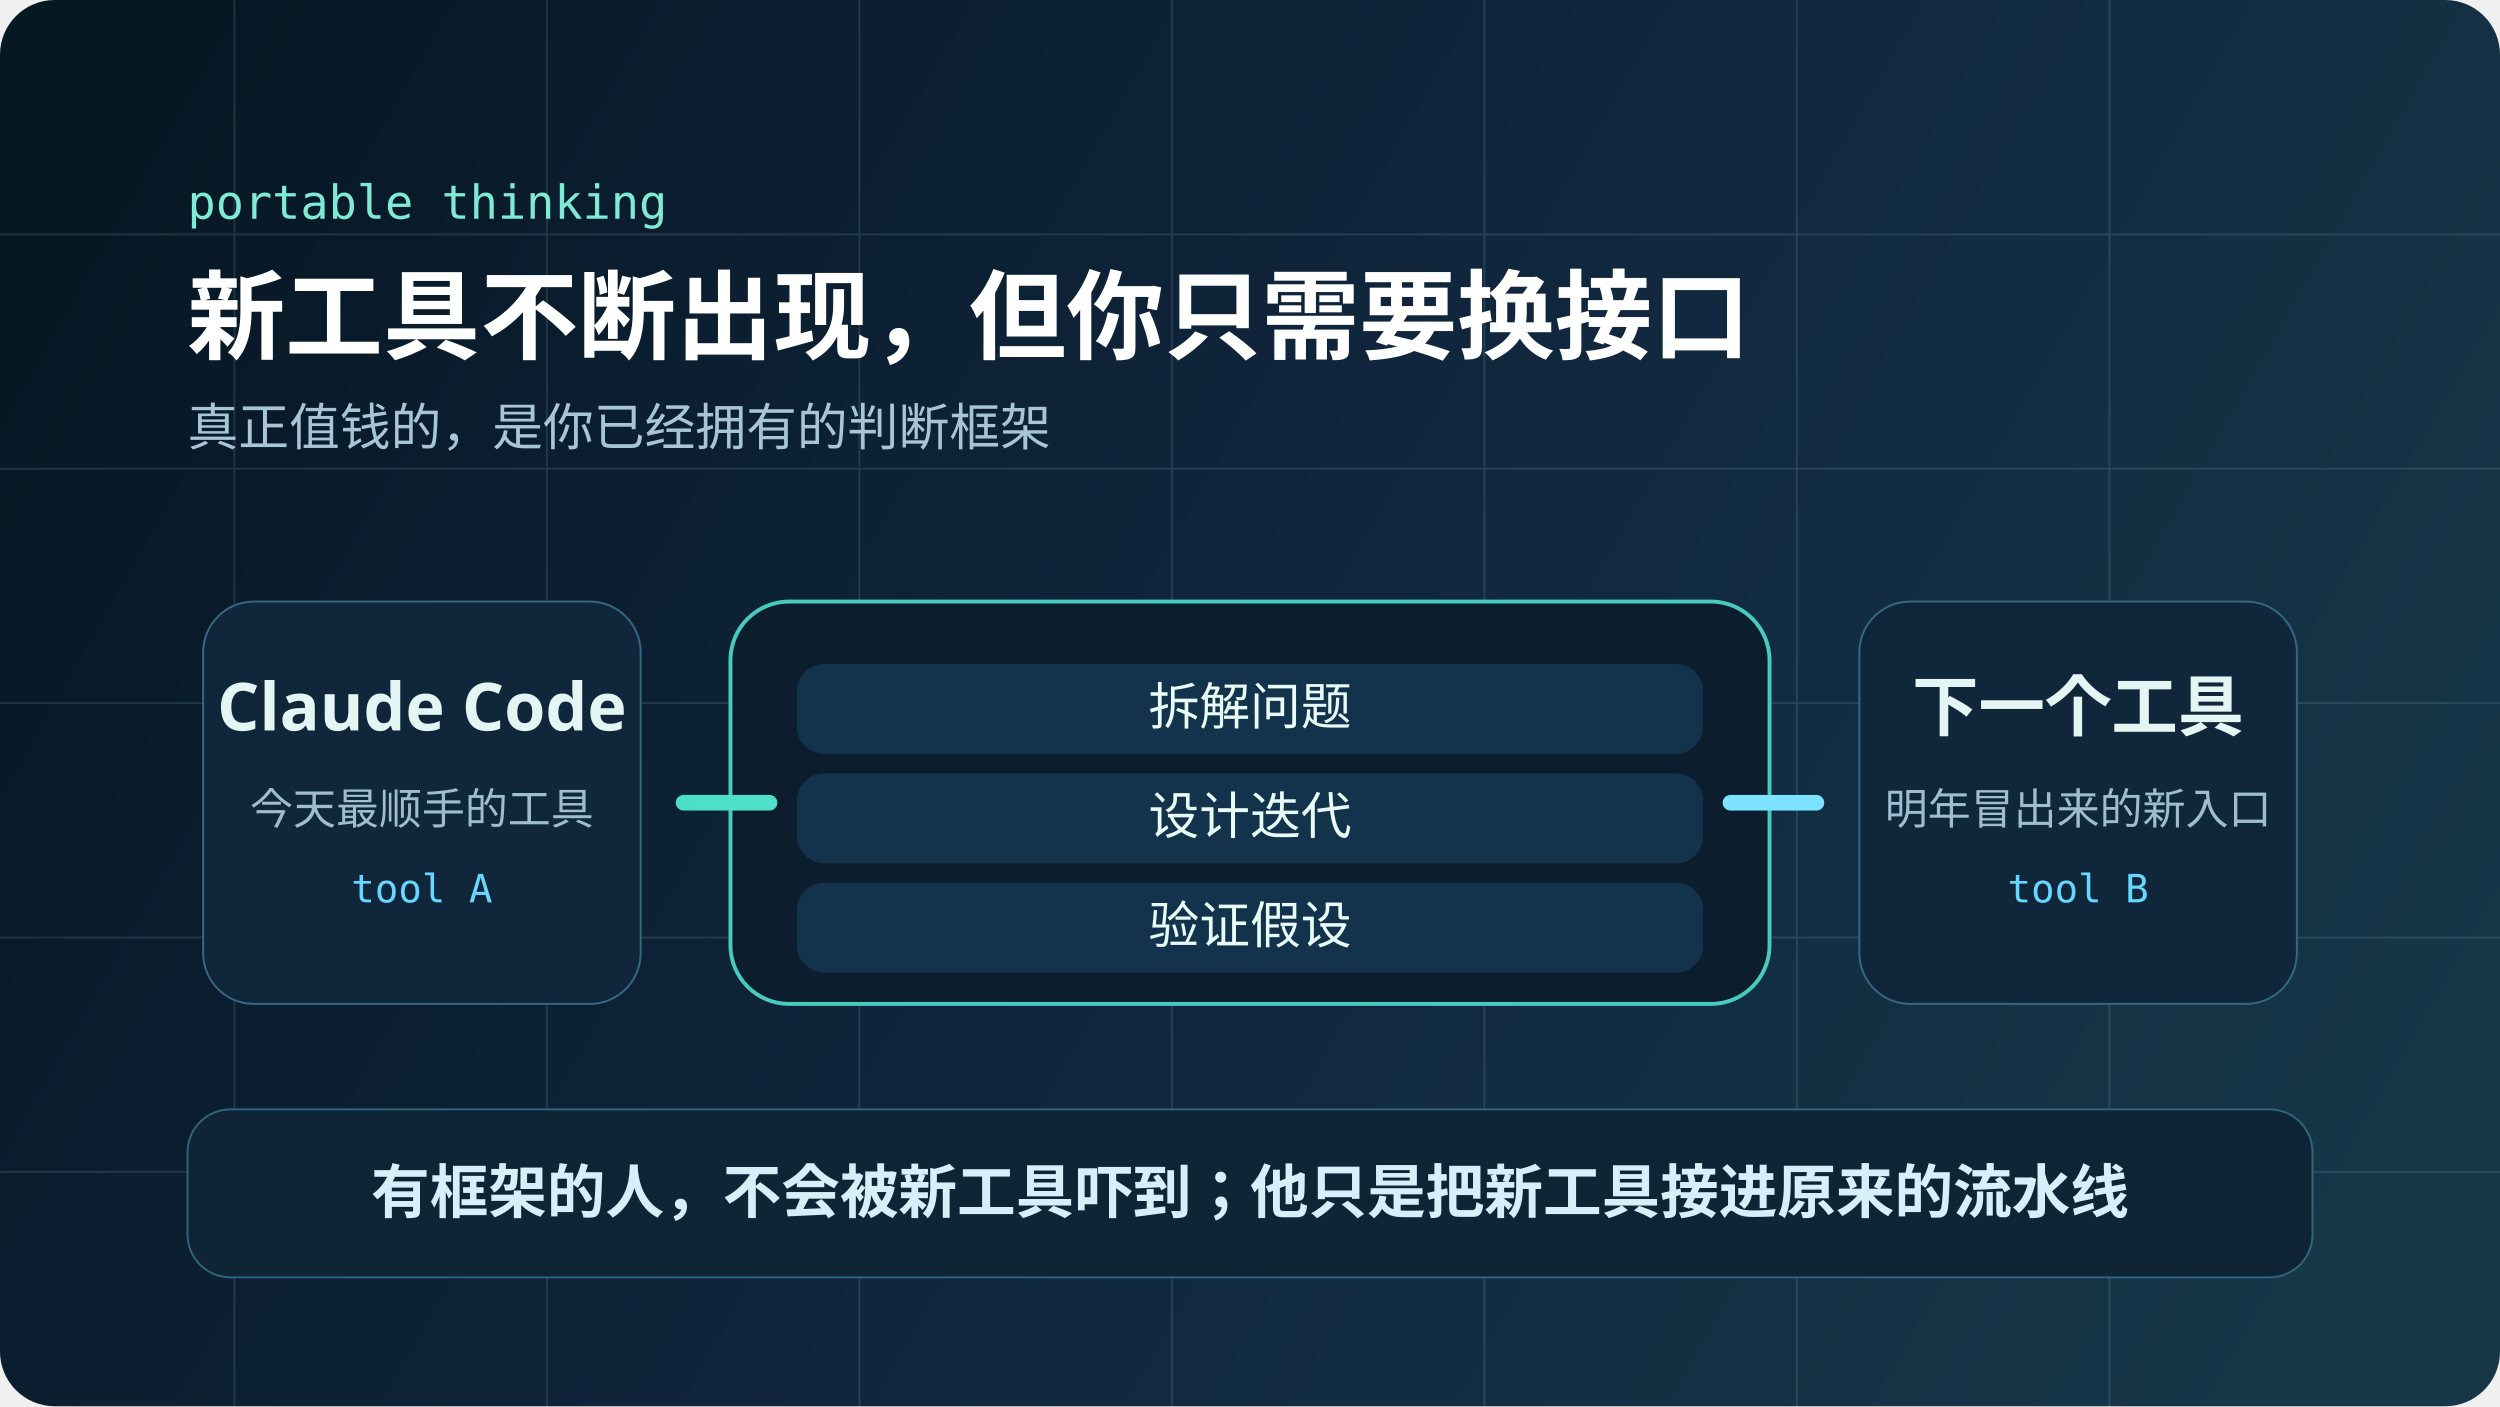
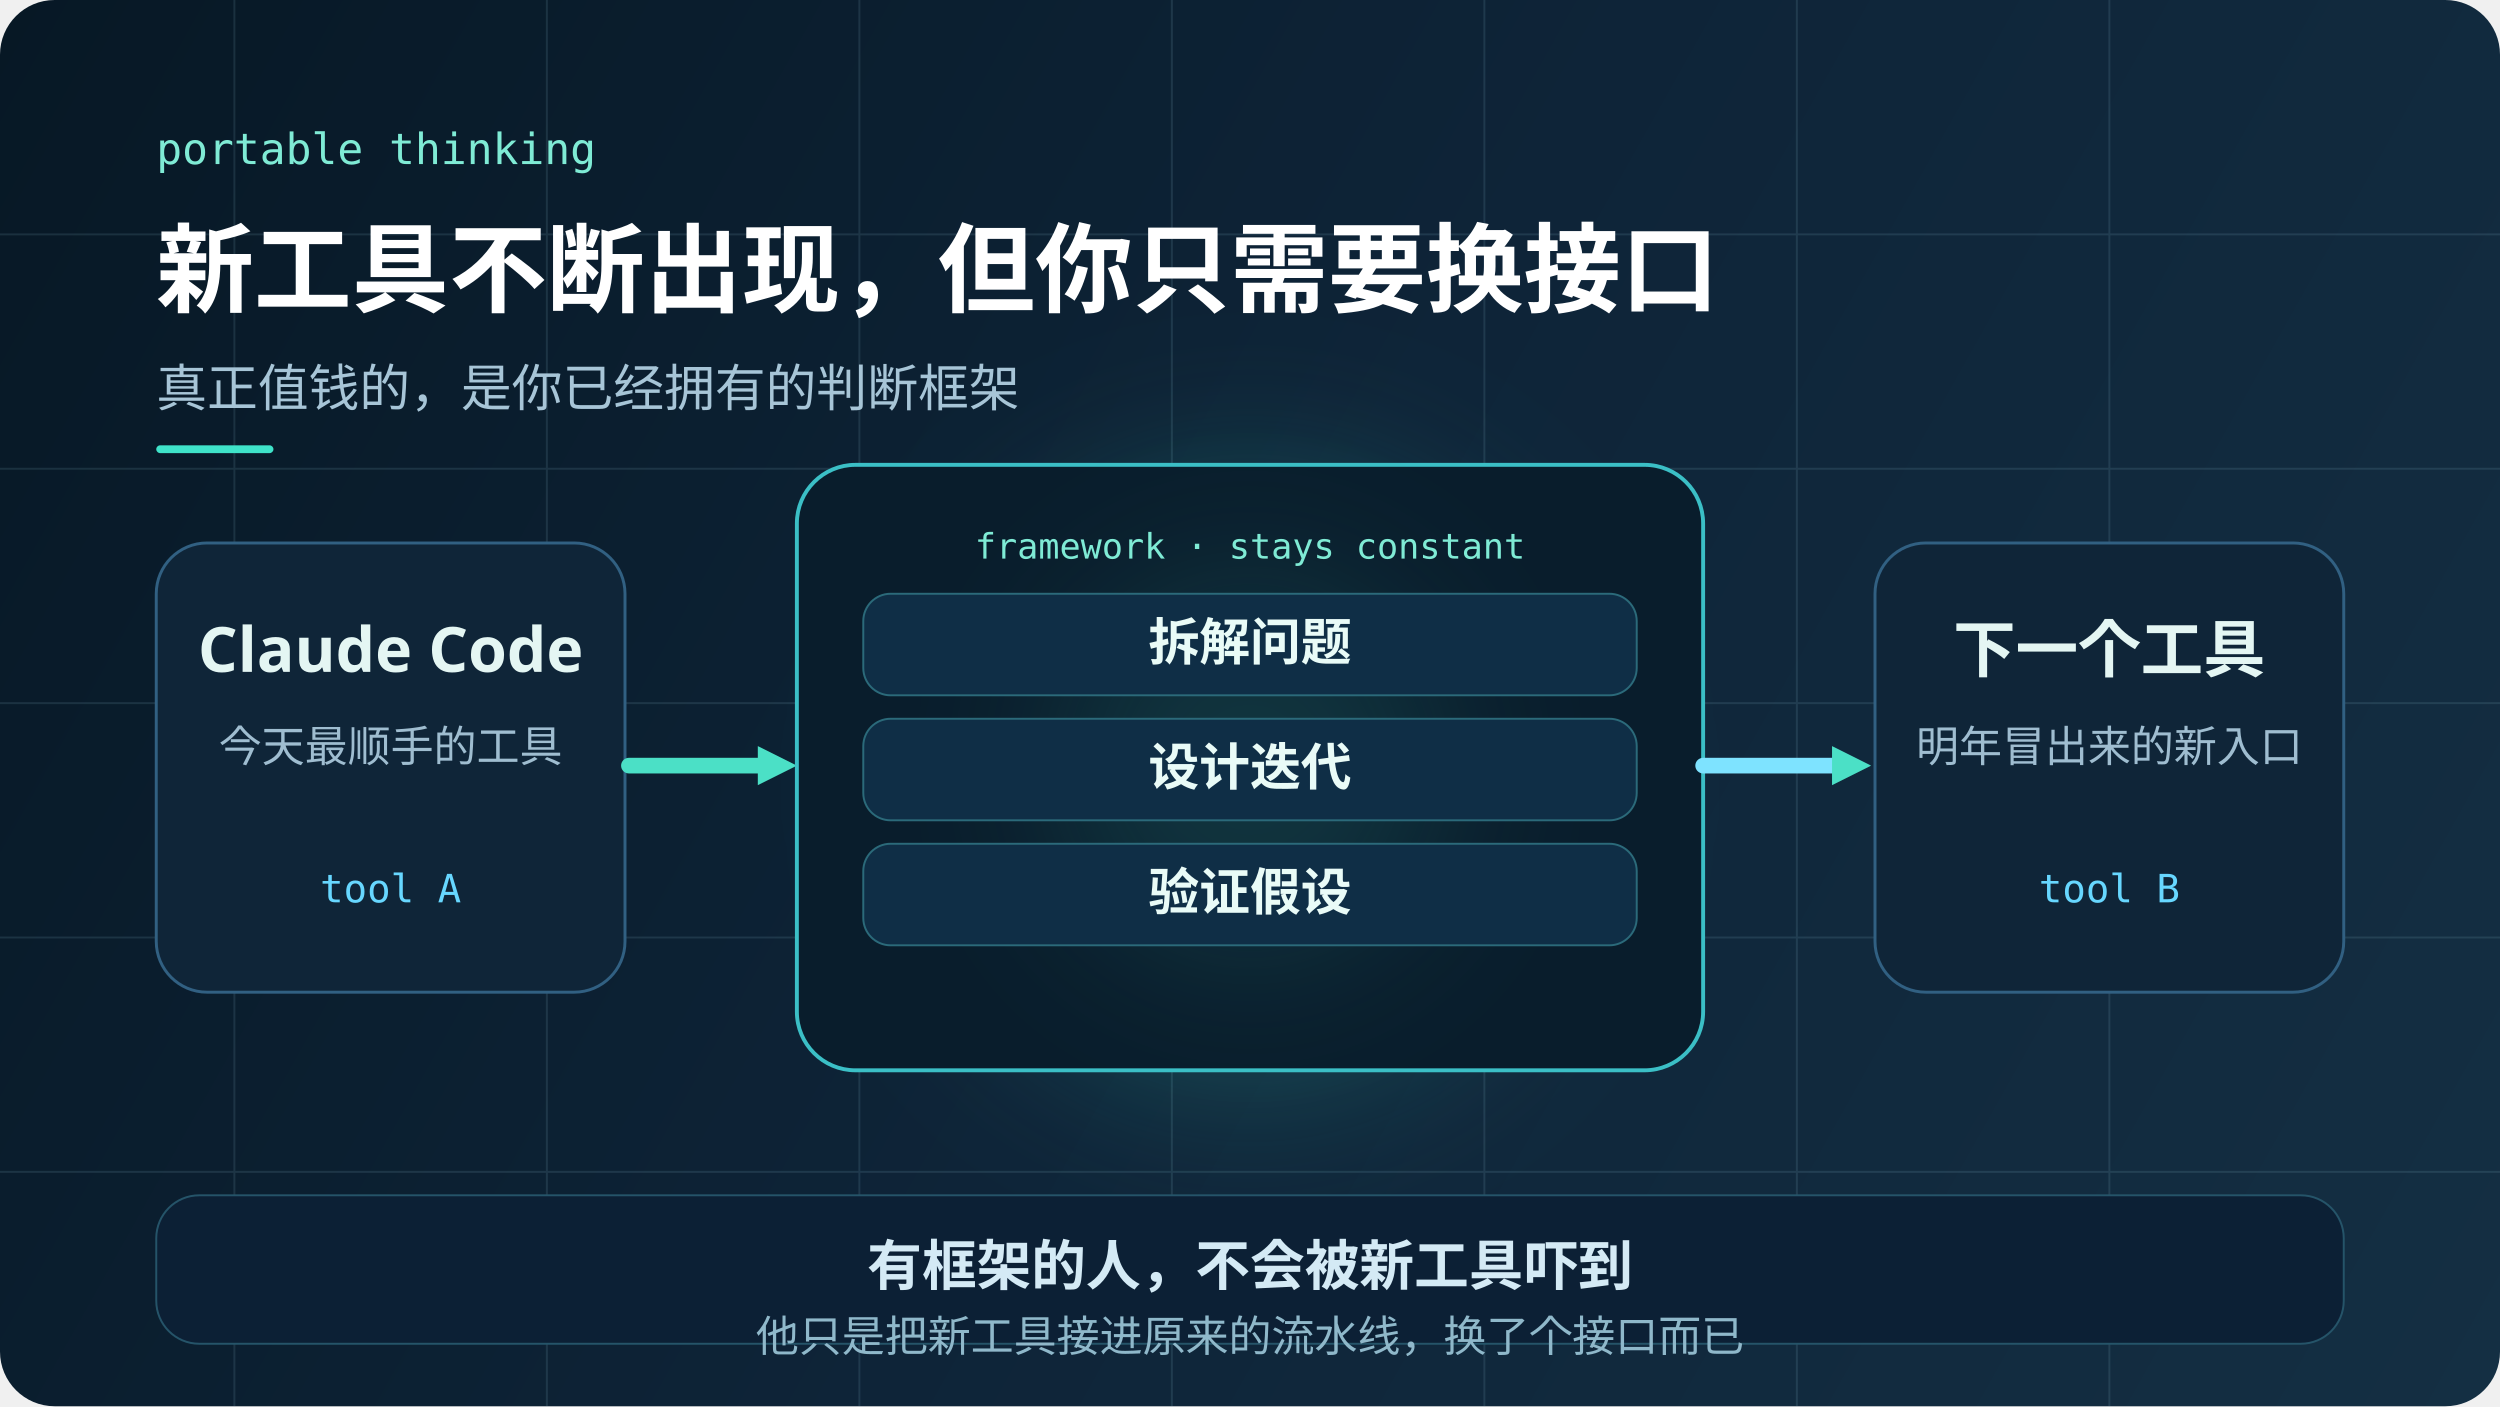
<svg xmlns="http://www.w3.org/2000/svg" width="1280" height="720" viewBox="0 0 1280 720" fill="none">
  <defs>
-     <linearGradient id="bg3" x1="84" y1="48" x2="1178" y2="670" gradientUnits="userSpaceOnUse">
+     <linearGradient id="bg3" x1="0" y1="0" x2="1280" y2="720" gradientUnits="userSpaceOnUse">
      <stop stop-color="#071825" />
-       <stop offset="0.5" stop-color="#10263D" />
-       <stop offset="1" stop-color="#153748" />
+       <stop offset="0.5" stop-color="#0E2438" />
+       <stop offset="1" stop-color="#142F43" />
    </linearGradient>
-     <linearGradient id="pipe" x1="472" y1="248" x2="812" y2="500" gradientUnits="userSpaceOnUse">
+     <linearGradient id="pipe3" x1="440" y1="380" x2="840" y2="480" gradientUnits="userSpaceOnUse">
      <stop stop-color="#4BE0C6" />
      <stop offset="1" stop-color="#7EE3FF" />
    </linearGradient>
+     <filter id="gb3" x="-60%" y="-60%" width="220%" height="220%">
+       <feGaussianBlur stdDeviation="40" />
+     </filter>
  </defs>
  <rect width="1280" height="720" rx="28" fill="url(#bg3)" />
-   <g opacity="0.14">
-     <path d="M0 120H1280M0 240H1280M0 360H1280M0 480H1280M0 600H1280" stroke="#A5D9EB" />
-     <path d="M120 0V720M280 0V720M440 0V720M600 0V720M760 0V720M920 0V720M1080 0V720" stroke="#A5D9EB" />
+   <g opacity="0.12" stroke="#A5D9EB">
+     <path d="M0 120H1280M0 240H1280M0 360H1280M0 480H1280M0 600H1280" />
+     <path d="M120 0V720M280 0V720M440 0V720M600 0V720M760 0V720M920 0V720M1080 0V720" />
  </g>
-   <text x="96" y="112" fill="#7FEBD5" font-family="IBM Plex Mono, Menlo, monospace" font-size="24">portable thinking</text>
-   <text x="96" y="180" fill="#FFFFFF" font-family="PingFang SC, Microsoft YaHei, sans-serif" font-size="50" font-weight="700">新工具不断出现，但你只需要换接口</text>
-   <text x="96" y="228" fill="#A7C5D7" font-family="PingFang SC, Microsoft YaHei, sans-serif" font-size="26">真正值钱的，是你已经拥有的判断框架</text>
-   <g>
-     <rect x="104" y="308" width="224" height="206" rx="26" fill="#10263A" stroke="#356882" />
-     <text x="216" y="374" text-anchor="middle" fill="#E4F6F3" font-family="PingFang SC, Microsoft YaHei, sans-serif" font-size="34" font-weight="700">Claude Code</text>
-     <text x="216" y="422" text-anchor="middle" fill="#9FBDD0" font-family="PingFang SC, Microsoft YaHei, sans-serif" font-size="22">今天最顺手的工具</text>
-     <text x="216" y="462" text-anchor="middle" fill="#67D7FF" font-family="IBM Plex Mono, Menlo, monospace" font-size="20">tool A</text>
+   <g filter="url(#gb3)" opacity="0.18">
+     <circle cx="640" cy="400" r="160" fill="#41DFC3" />
  </g>
-   <g>
-     <rect x="374" y="308" width="532" height="206" rx="30" fill="#0C1E2D" stroke="#48CBBE" stroke-width="2" />
-     <rect x="408" y="340" width="464" height="46" rx="14" fill="#12334B" />
-     <text x="640" y="371" text-anchor="middle" fill="#E9FBF7" font-family="PingFang SC, Microsoft YaHei, sans-serif" font-size="26">拆解问题</text>
-     <rect x="408" y="396" width="464" height="46" rx="14" fill="#12334B" />
-     <text x="640" y="427" text-anchor="middle" fill="#E9FBF7" font-family="PingFang SC, Microsoft YaHei, sans-serif" font-size="26">设计迭代</text>
-     <rect x="408" y="452" width="464" height="46" rx="14" fill="#12334B" />
-     <text x="640" y="483" text-anchor="middle" fill="#E9FBF7" font-family="PingFang SC, Microsoft YaHei, sans-serif" font-size="26">验证假设</text>
-     <path d="M350 411H394" stroke="url(#pipe)" stroke-width="8" stroke-linecap="round" />
-     <path d="M886 411H930" stroke="url(#pipe)" stroke-width="8" stroke-linecap="round" />
+   <text x="80" y="84" fill="#7FEBD5" font-family="IBM Plex Mono, Menlo, monospace" font-size="22">portable thinking</text>
+   <text x="80" y="156" fill="#FFFFFF" font-family="PingFang SC, Microsoft YaHei, Noto Sans SC, sans-serif" font-size="50" font-weight="700">新工具不断出现，但你只需要换接口</text>
+   <text x="80" y="208" fill="#A7C5D7" font-family="PingFang SC, Microsoft YaHei, Noto Sans SC, sans-serif" font-size="26">真正值钱的，是你已经拥有的判断框架</text>
+   <rect x="80" y="228" width="60" height="4" rx="2" fill="#3FE3C9" />
+   <rect x="80" y="278" width="240" height="230" rx="26" fill="#0F2538" stroke="#316082" stroke-width="1.5" />
+   <text x="200" y="344" text-anchor="middle" fill="#E4F6F3" font-family="PingFang SC, Microsoft YaHei, Noto Sans SC, sans-serif" font-size="32" font-weight="700">Claude Code</text>
+   <text x="200" y="390" text-anchor="middle" fill="#9FBDD0" font-family="PingFang SC, Microsoft YaHei, Noto Sans SC, sans-serif" font-size="22">今天最顺手的工具</text>
+   <text x="200" y="462" text-anchor="middle" fill="#67D7FF" font-family="IBM Plex Mono, Menlo, monospace" font-size="20">tool A</text>
+   <path d="M322 392H396" stroke="url(#pipe3)" stroke-width="8" stroke-linecap="round" />
+   <path d="M388 382L408 392L388 402" fill="#4BE0C6" />
+   <rect x="408" y="238" width="464" height="310" rx="30" fill="#091D2C" stroke="#3BBFC6" stroke-width="2" />
+   <g filter="url(#gb3)" opacity="0.12">
+     <circle cx="640" cy="393" r="100" fill="#4BE0C6" />
  </g>
-   <g>
-     <rect x="952" y="308" width="224" height="206" rx="26" fill="#10263A" stroke="#356882" />
-     <text x="1064" y="374" text-anchor="middle" fill="#E4F6F3" font-family="PingFang SC, Microsoft YaHei, sans-serif" font-size="34" font-weight="700">下一个工具</text>
-     <text x="1064" y="422" text-anchor="middle" fill="#9FBDD0" font-family="PingFang SC, Microsoft YaHei, sans-serif" font-size="22">明年冒出来的新入口</text>
-     <text x="1064" y="462" text-anchor="middle" fill="#67D7FF" font-family="IBM Plex Mono, Menlo, monospace" font-size="20">tool B</text>
-   </g>
-   <g>
-     <rect x="96" y="568" width="1088" height="86" rx="22" fill="#0F2435" stroke="#2E657D" />
-     <text x="640" y="621" text-anchor="middle" fill="#D8EEF8" font-family="PingFang SC, Microsoft YaHei, sans-serif" font-size="30" font-weight="600">有框架的人，不会被新工具吓到；他只是把新工具接进原来的流水线</text>
-   </g>
+   <text x="640" y="286" text-anchor="middle" fill="#7FEBD5" font-family="IBM Plex Mono, Menlo, monospace" font-size="18">framework · stays constant</text>
+   <rect x="442" y="304" width="396" height="52" rx="14" fill="#0F2E46" stroke="#2B6A7A" />
+   <text x="640" y="338" text-anchor="middle" fill="#E9FBF7" font-family="PingFang SC, Microsoft YaHei, Noto Sans SC, sans-serif" font-size="26" font-weight="600">拆解问题</text>
+   <rect x="442" y="368" width="396" height="52" rx="14" fill="#0F2E46" stroke="#2B6A7A" />
+   <text x="640" y="402" text-anchor="middle" fill="#E9FBF7" font-family="PingFang SC, Microsoft YaHei, Noto Sans SC, sans-serif" font-size="26" font-weight="600">设计迭代</text>
+   <rect x="442" y="432" width="396" height="52" rx="14" fill="#0F2E46" stroke="#2B6A7A" />
+   <text x="640" y="466" text-anchor="middle" fill="#E9FBF7" font-family="PingFang SC, Microsoft YaHei, Noto Sans SC, sans-serif" font-size="26" font-weight="600">验证假设</text>
+   <path d="M872 392H946" stroke="url(#pipe3)" stroke-width="8" stroke-linecap="round" />
+   <path d="M938 382L958 392L938 402" fill="#4BE0C6" />
+   <rect x="960" y="278" width="240" height="230" rx="26" fill="#0F2538" stroke="#316082" stroke-width="1.5" />
+   <text x="1080" y="344" text-anchor="middle" fill="#E4F6F3" font-family="PingFang SC, Microsoft YaHei, Noto Sans SC, sans-serif" font-size="32" font-weight="700">下一个工具</text>
+   <text x="1080" y="390" text-anchor="middle" fill="#9FBDD0" font-family="PingFang SC, Microsoft YaHei, Noto Sans SC, sans-serif" font-size="22">明年冒出来的新入口</text>
+   <text x="1080" y="462" text-anchor="middle" fill="#67D7FF" font-family="IBM Plex Mono, Menlo, monospace" font-size="20">tool B</text>
+   <rect x="80" y="612" width="1120" height="76" rx="22" fill="#0C2035" stroke="#255469" />
+   <text x="640" y="658" text-anchor="middle" fill="#D4EAF5" font-family="PingFang SC, Microsoft YaHei, Noto Sans SC, sans-serif" font-size="28" font-weight="600">有框架的人，不会被新工具吓到</text>
+   <text x="640" y="692" text-anchor="middle" fill="#8FB8CA" font-family="PingFang SC, Microsoft YaHei, Noto Sans SC, sans-serif" font-size="22">他只是把新工具接进原来的流水线，换了个接口而已</text>
</svg>
